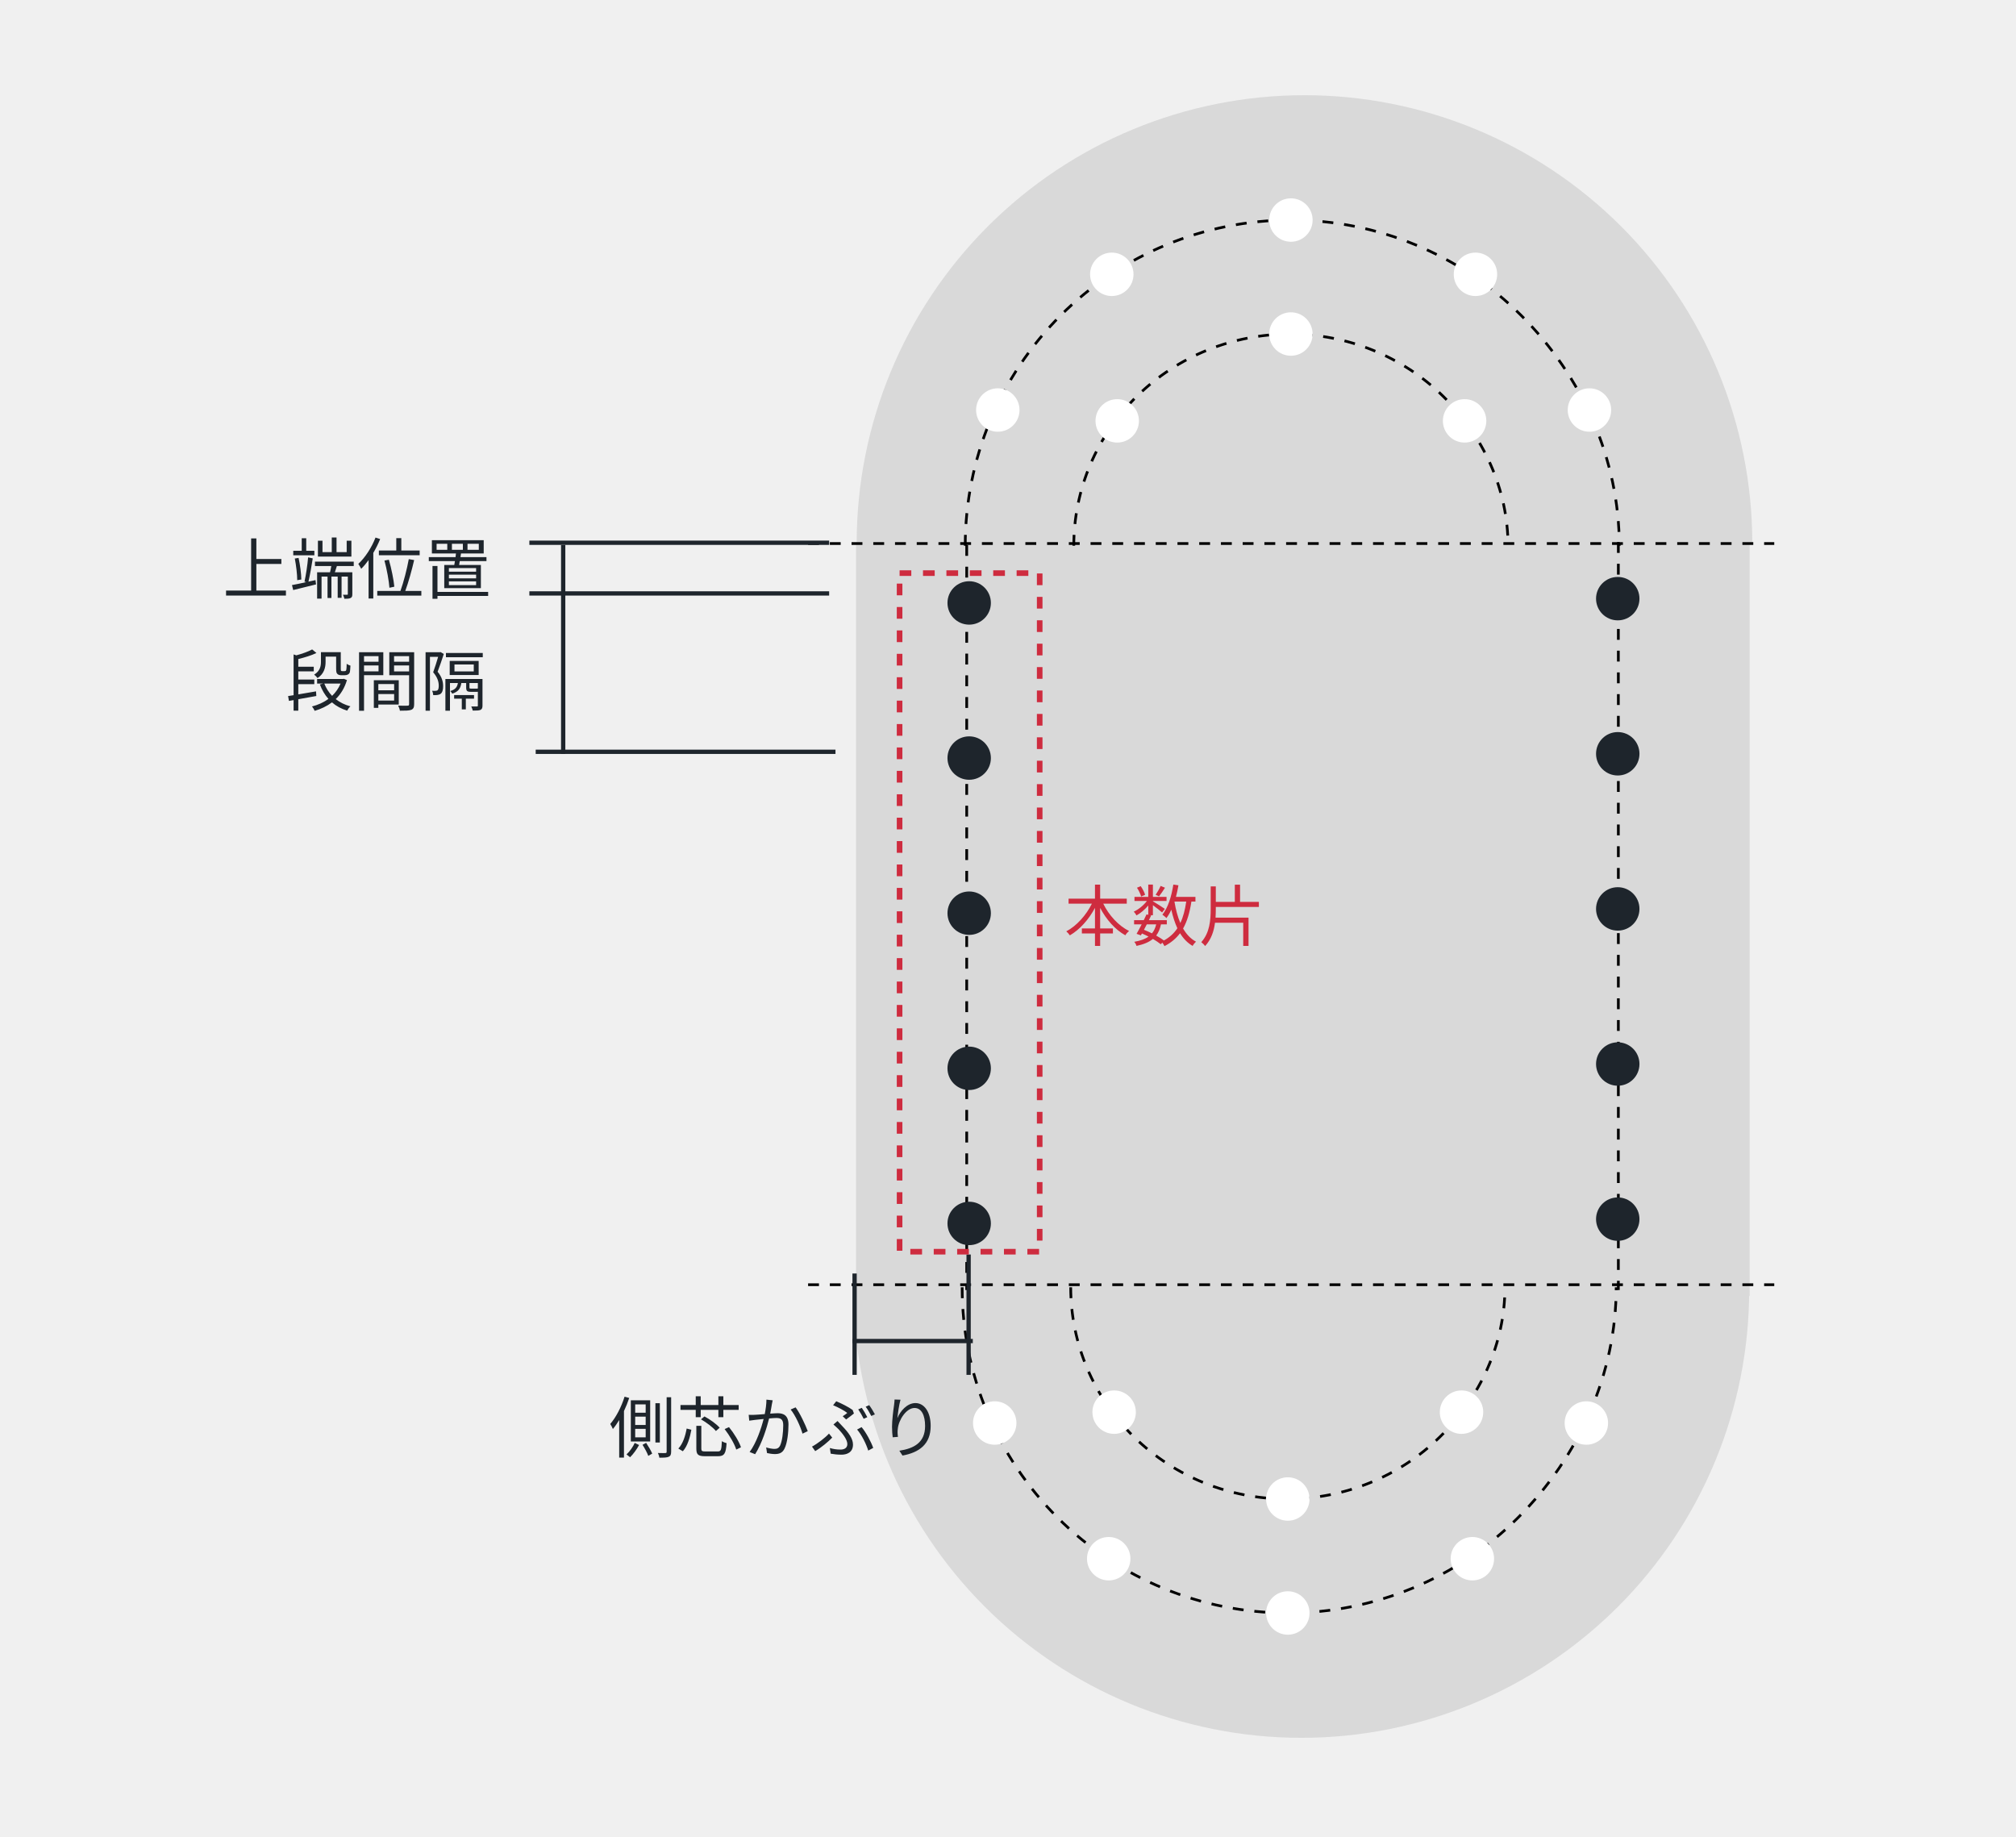
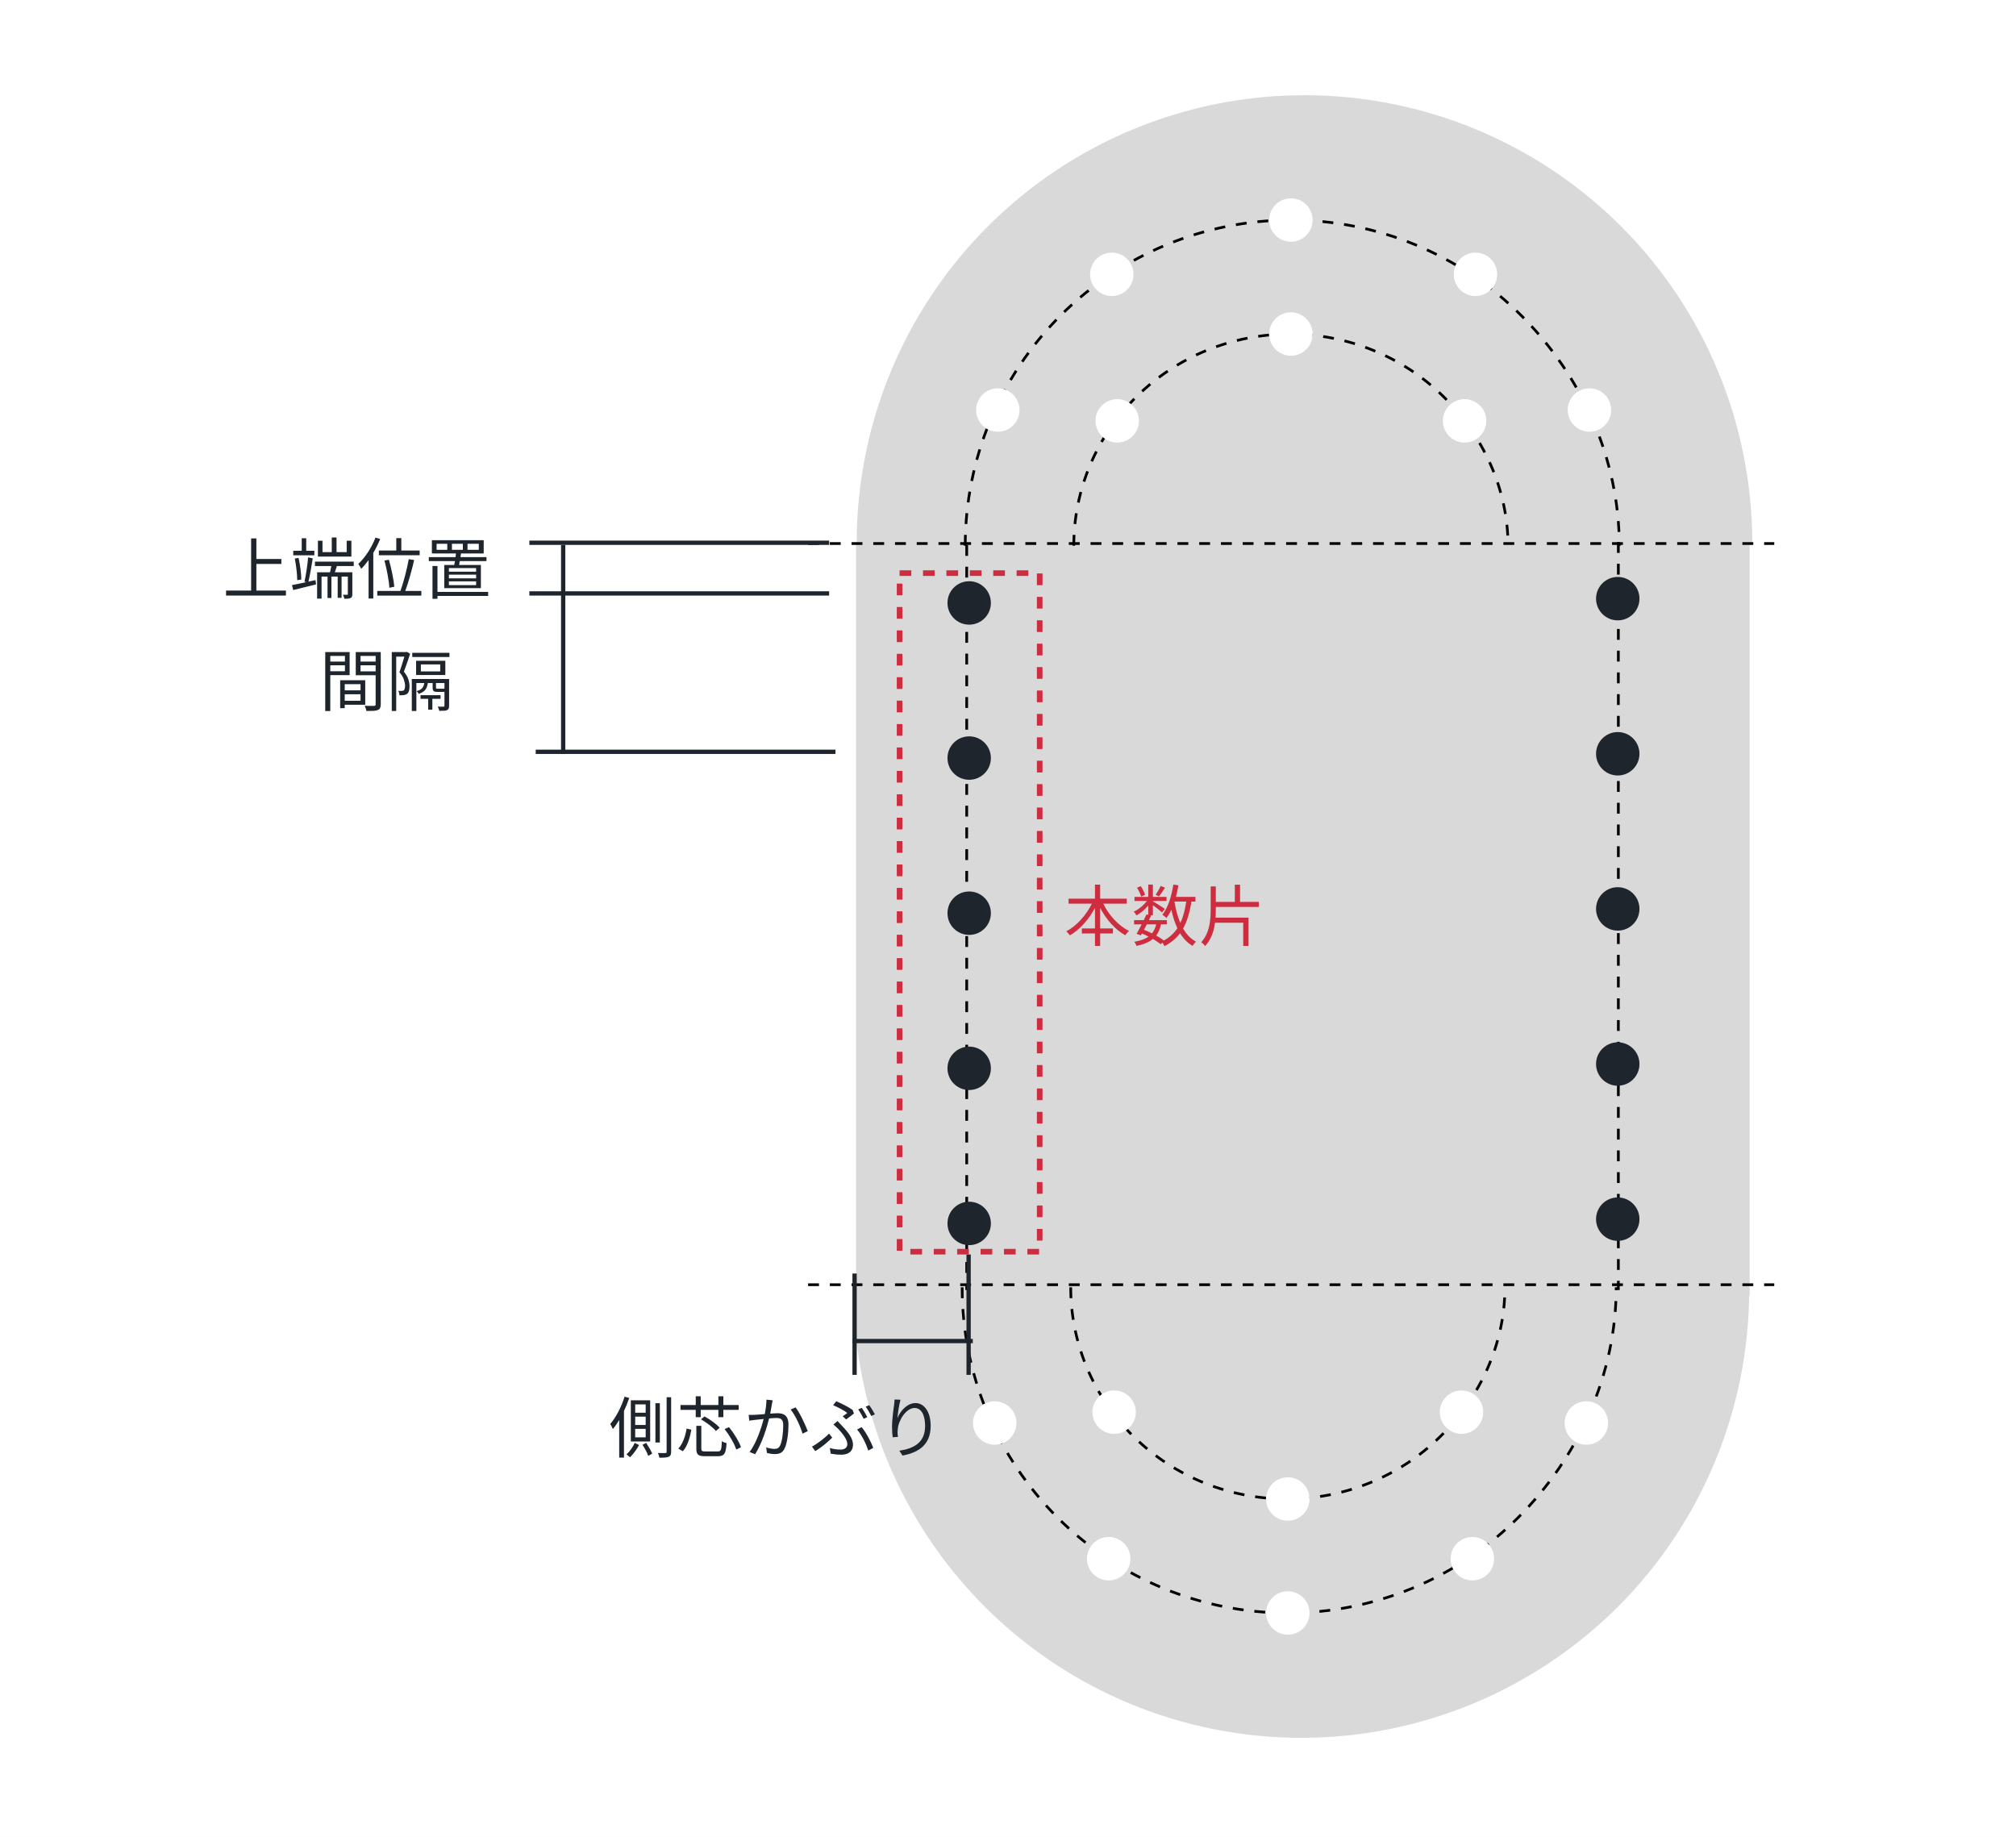
<svg xmlns="http://www.w3.org/2000/svg" width="360" height="328" viewBox="0 0 360 328" fill="none">
-   <rect x="312.434" y="96.791" width="134.637" height="159.569" transform="rotate(90 312.434 96.791)" fill="#D9D9D9" />
-   <path d="M152.979 96.963C152.979 75.756 161.404 55.417 176.4 40.421C191.396 25.425 211.735 17 232.942 17C254.15 17 274.489 25.425 289.485 40.421C304.481 55.417 312.906 75.756 312.906 96.963L232.942 96.963L152.979 96.963Z" fill="#D9D9D9" />
+   <rect width="360" height="328" fill="white" />
+   <rect x="312.434" y="96.791" width="134.637" height="159.569" transform="rotate(90 312.434 96.7909)" fill="#D9D9D9" />
+   <path d="M152.979 96.963C152.979 75.756 161.404 55.417 176.4 40.421C191.396 25.425 211.735 17 232.943 17C254.15 17 274.489 25.425 289.485 40.421C304.481 55.417 312.906 75.756 312.906 96.963L232.943 96.963L152.979 96.963Z" fill="#D9D9D9" />
  <path d="M172.364 97.448C172.364 82.024 178.491 67.232 189.398 56.326C200.304 45.42 215.096 39.293 230.519 39.293C245.943 39.293 260.735 45.42 271.641 56.326C282.548 67.232 289.159 82.024 289.159 97.448" stroke="black" stroke-width="0.485" stroke-dasharray="1.94 1.94" />
-   <path d="M191.749 97.447C191.749 87.422 195.817 77.807 203.058 70.718C210.298 63.629 220.119 59.647 230.358 59.647C240.598 59.647 250.419 63.629 257.659 70.718C264.9 77.807 269.289 87.422 269.289 97.447" stroke="black" stroke-width="0.485" stroke-dasharray="1.94 1.94" />
-   <line x1="288.99" y1="96.791" x2="288.99" y2="231.428" stroke="black" stroke-width="0.485" stroke-dasharray="1.94 1.94" />
-   <line x1="172.626" y1="97.316" x2="172.626" y2="231.953" stroke="black" stroke-width="0.485" stroke-dasharray="1.94 1.94" />
-   <circle cx="198.535" cy="48.984" r="3.877" transform="rotate(90 198.535 48.9844)" fill="white" />
-   <circle cx="263.474" cy="48.984" r="3.877" transform="rotate(90 263.474 48.9844)" fill="white" />
-   <circle cx="178.18" cy="73.217" r="3.877" transform="rotate(90 178.18 73.2169)" fill="white" />
-   <circle cx="283.829" cy="73.217" r="3.877" transform="rotate(90 283.829 73.2169)" fill="white" />
-   <circle cx="230.519" cy="39.293" r="3.877" transform="rotate(90 230.519 39.293)" fill="white" />
-   <circle cx="230.519" cy="59.647" r="3.877" transform="rotate(90 230.519 59.6465)" fill="white" />
-   <circle cx="199.503" cy="75.154" r="3.877" transform="rotate(90 199.503 75.1544)" fill="white" />
-   <circle cx="261.536" cy="75.154" r="3.877" transform="rotate(90 261.536 75.1544)" fill="white" />
-   <circle cx="173.068" cy="107.666" r="3.877" transform="rotate(90 173.068 107.666)" fill="#1E252C" />
+   <path d="M191.749 97.448C191.749 87.422 195.817 77.808 203.058 70.719C210.298 63.63 220.119 59.647 230.358 59.647C240.598 59.647 250.419 63.63 257.659 70.719C264.9 77.808 269.289 87.422 269.289 97.448" stroke="black" stroke-width="0.485" stroke-dasharray="1.94 1.94" />
+   <line x1="288.99" y1="96.791" x2="288.99" y2="231.427" stroke="black" stroke-width="0.485" stroke-dasharray="1.94 1.94" />
+   <line x1="172.626" y1="97.317" x2="172.626" y2="231.954" stroke="black" stroke-width="0.485" stroke-dasharray="1.94 1.94" />
+   <circle cx="198.535" cy="48.985" r="3.877" transform="rotate(90 198.535 48.9853)" fill="white" />
+   <circle cx="263.474" cy="48.985" r="3.877" transform="rotate(90 263.474 48.9853)" fill="white" />
+   <circle cx="178.181" cy="73.216" r="3.877" transform="rotate(90 178.181 73.2165)" fill="white" />
+   <circle cx="283.829" cy="73.217" r="3.877" transform="rotate(90 283.829 73.2166)" fill="white" />
+   <circle cx="230.519" cy="39.292" r="3.877" transform="rotate(90 230.519 39.2925)" fill="white" />
+   <circle cx="230.519" cy="59.647" r="3.877" transform="rotate(90 230.519 59.647)" fill="white" />
+   <circle cx="199.503" cy="75.155" r="3.877" transform="rotate(90 199.503 75.155)" fill="white" />
+   <circle cx="261.536" cy="75.155" r="3.877" transform="rotate(90 261.536 75.155)" fill="white" />
+   <circle cx="173.068" cy="107.667" r="3.877" transform="rotate(90 173.068 107.667)" fill="#1E252C" />
  <circle cx="173.068" cy="218.467" r="3.877" transform="rotate(90 173.068 218.467)" fill="#1E252C" />
-   <circle cx="173.068" cy="163.066" r="3.877" transform="rotate(90 173.068 163.066)" fill="#1E252C" />
+   <circle cx="173.068" cy="163.067" r="3.877" transform="rotate(90 173.068 163.067)" fill="#1E252C" />
  <circle cx="173.068" cy="135.367" r="3.877" transform="rotate(90 173.068 135.367)" fill="#1E252C" />
-   <circle cx="173.068" cy="190.768" r="3.877" transform="rotate(90 173.068 190.768)" fill="#1E252C" />
-   <circle cx="288.885" cy="106.9" r="3.877" transform="rotate(90 288.885 106.9)" fill="#1E252C" />
-   <circle cx="288.885" cy="217.701" r="3.877" transform="rotate(90 288.885 217.701)" fill="#1E252C" />
-   <circle cx="288.885" cy="162.303" r="3.877" transform="rotate(90 288.885 162.303)" fill="#1E252C" />
-   <circle cx="288.885" cy="134.602" r="3.877" transform="rotate(90 288.885 134.602)" fill="#1E252C" />
+   <circle cx="173.068" cy="190.767" r="3.877" transform="rotate(90 173.068 190.767)" fill="#1E252C" />
+   <circle cx="288.885" cy="106.901" r="3.877" transform="rotate(90 288.885 106.901)" fill="#1E252C" />
+   <circle cx="288.885" cy="217.702" r="3.877" transform="rotate(90 288.885 217.702)" fill="#1E252C" />
+   <circle cx="288.885" cy="162.302" r="3.877" transform="rotate(90 288.885 162.302)" fill="#1E252C" />
+   <circle cx="288.885" cy="134.601" r="3.877" transform="rotate(90 288.885 134.601)" fill="#1E252C" />
  <circle cx="288.885" cy="190.002" r="3.877" transform="rotate(90 288.885 190.002)" fill="#1E252C" />
  <path d="M152.428 230.359C152.428 251.567 160.853 271.906 175.849 286.902C190.845 301.898 211.184 310.322 232.391 310.322C253.599 310.322 273.938 301.898 288.934 286.902C303.93 271.906 312.354 251.567 312.354 230.359L232.391 230.359L152.428 230.359Z" fill="#D9D9D9" />
-   <path d="M171.813 229.874C171.813 245.298 177.94 260.09 188.846 270.996C199.753 281.902 214.545 288.029 229.968 288.029C245.392 288.029 260.184 281.902 271.09 270.996C281.996 260.09 288.608 245.298 288.608 229.874" stroke="black" stroke-width="0.485" stroke-dasharray="1.94 1.94" />
+   <path d="M171.813 229.875C171.813 245.298 177.94 260.09 188.846 270.997C199.753 281.903 214.545 288.03 229.968 288.03C245.392 288.03 260.184 281.903 271.09 270.997C281.996 260.09 288.608 245.298 288.608 229.875" stroke="black" stroke-width="0.485" stroke-dasharray="1.94 1.94" />
  <path d="M191.198 229.875C191.198 239.9 195.266 249.515 202.507 256.604C209.747 263.693 219.568 267.676 229.807 267.676C240.047 267.676 249.868 263.693 257.108 256.604C264.349 249.515 268.738 239.9 268.738 229.875" stroke="black" stroke-width="0.485" stroke-dasharray="1.94 1.94" />
-   <circle cx="3.877" cy="3.877" r="3.877" transform="matrix(-4.37114e-08 -1 -1 4.37114e-08 201.86 282.215)" fill="white" />
-   <circle cx="3.877" cy="3.877" r="3.877" transform="matrix(-4.37114e-08 -1 -1 4.37114e-08 266.8 282.215)" fill="white" />
-   <circle cx="3.877" cy="3.877" r="3.877" transform="matrix(-4.37114e-08 -1 -1 4.37114e-08 181.506 257.984)" fill="white" />
-   <circle cx="3.877" cy="3.877" r="3.877" transform="matrix(-4.37114e-08 -1 -1 4.37114e-08 287.155 257.984)" fill="white" />
-   <circle cx="3.877" cy="3.877" r="3.877" transform="matrix(-4.37114e-08 -1 -1 4.37114e-08 233.845 291.906)" fill="white" />
+   <circle cx="3.877" cy="3.877" r="3.877" transform="matrix(-4.37114e-08 -1 -1 4.37114e-08 201.86 282.214)" fill="white" />
+   <circle cx="3.877" cy="3.877" r="3.877" transform="matrix(-4.37114e-08 -1 -1 4.37114e-08 266.8 282.214)" fill="white" />
+   <circle cx="3.877" cy="3.877" r="3.877" transform="matrix(-4.37114e-08 -1 -1 4.37114e-08 181.506 257.983)" fill="white" />
+   <circle cx="3.877" cy="3.877" r="3.877" transform="matrix(-4.37114e-08 -1 -1 4.37114e-08 287.155 257.983)" fill="white" />
+   <circle cx="3.877" cy="3.877" r="3.877" transform="matrix(-4.37114e-08 -1 -1 4.37114e-08 233.845 291.907)" fill="white" />
  <circle cx="3.877" cy="3.877" r="3.877" transform="matrix(-4.37114e-08 -1 -1 4.37114e-08 233.845 271.553)" fill="white" />
  <circle cx="3.877" cy="3.877" r="3.877" transform="matrix(-4.37114e-08 -1 -1 4.37114e-08 202.829 256.045)" fill="white" />
  <circle cx="3.877" cy="3.877" r="3.877" transform="matrix(-4.37114e-08 -1 -1 4.37114e-08 264.862 256.045)" fill="white" />
  <line x1="144.304" y1="97.058" x2="316.831" y2="97.058" stroke="black" stroke-width="0.486" stroke-dasharray="1.94 1.94" />
-   <line x1="144.304" y1="229.411" x2="316.831" y2="229.411" stroke="black" stroke-width="0.486" stroke-dasharray="1.94 1.94" />
-   <path d="M58.14 117.252V118.176C58.14 119.148 57.9 120.324 56.7 121.08C56.592 120.912 56.268 120.588 56.1 120.468C57.168 119.808 57.312 118.944 57.312 118.152V116.46H60.852V119.4C60.852 119.628 60.864 119.748 60.924 119.796C60.972 119.832 61.032 119.844 61.116 119.844H61.464C61.56 119.844 61.668 119.832 61.716 119.808C61.776 119.772 61.824 119.688 61.848 119.544C61.884 119.364 61.896 119.004 61.908 118.524C62.052 118.656 62.352 118.8 62.58 118.86C62.556 119.328 62.52 119.868 62.46 120.06C62.388 120.264 62.268 120.384 62.1 120.456C61.968 120.54 61.728 120.576 61.536 120.576H60.924C60.708 120.576 60.42 120.516 60.264 120.36C60.096 120.216 60.024 120.012 60.024 119.352V117.252H58.14ZM56.484 124.284L53.268 124.86V126.9H52.428V125.016L51.6 125.16L51.444 124.296L52.428 124.14V116.856L52.908 117.024C53.976 116.736 55.092 116.34 55.74 115.968L56.508 116.604C55.62 117.036 54.396 117.408 53.268 117.684V119.064H56.028V119.88H53.268V121.344H56.124V122.172H53.268V123.996C54.252 123.84 55.356 123.648 56.436 123.456L56.484 124.284ZM60.816 122.064H57.912C58.236 122.892 58.704 123.636 59.304 124.26C59.94 123.648 60.456 122.928 60.816 122.064ZM61.392 121.212L61.956 121.44C61.536 122.856 60.84 123.972 59.952 124.836C60.684 125.424 61.56 125.856 62.58 126.132C62.364 126.3 62.112 126.66 61.992 126.9C60.948 126.576 60.036 126.084 59.28 125.424C58.368 126.108 57.324 126.6 56.196 126.936C56.1 126.708 55.884 126.348 55.704 126.156C56.772 125.88 57.792 125.436 58.644 124.8C57.996 124.08 57.492 123.204 57.12 122.22L57.708 122.064H56.628V121.248H61.224L61.392 121.212ZM67.596 117.168H65.004V118.164H67.596V117.168ZM65.004 119.88H67.596V118.824H65.004V119.88ZM68.448 120.564H65.004V126.924H64.116V116.472H68.448V120.564ZM70.38 122.148H67.56V123.264H70.38V122.148ZM67.56 125.1H70.38V123.936H67.56V125.1ZM71.208 125.808H67.56V126.408H66.756V121.464H71.208V125.808ZM70.368 119.892H73.056V118.824H70.368V119.892ZM73.056 117.168H70.368V118.164H73.056V117.168ZM73.956 116.472V125.736C73.956 126.3 73.824 126.6 73.428 126.756C73.044 126.9 72.408 126.912 71.412 126.912C71.376 126.66 71.232 126.24 71.1 126C71.832 126.036 72.564 126.024 72.78 126.012C72.984 126.012 73.056 125.94 73.056 125.724V120.576H69.516V116.472H73.956ZM78.672 116.436L79.248 116.784C78.936 117.768 78.504 118.992 78.144 119.952C78.948 120.924 79.128 121.788 79.128 122.532C79.14 123.156 78.996 123.66 78.684 123.888C78.528 124.008 78.336 124.068 78.096 124.104C77.88 124.128 77.616 124.14 77.364 124.128C77.352 123.9 77.28 123.576 77.16 123.348C77.388 123.372 77.616 123.372 77.772 123.36C77.916 123.36 78.036 123.324 78.132 123.264C78.3 123.132 78.348 122.796 78.348 122.436C78.348 121.788 78.156 120.984 77.352 120.048C77.676 119.172 78 118.104 78.24 117.288H76.776V126.912H75.996V116.472H78.54L78.672 116.436ZM84.648 124.764H83.184V126.672H82.464V124.764H81.096V124.116H84.648V124.764ZM85.32 122.928L85.332 122.94V121.968H83.832V122.76C83.832 122.952 83.868 122.964 84.144 122.964H85.068C85.248 122.964 85.296 122.964 85.32 122.928ZM86.16 121.248V126C86.16 126.408 86.076 126.624 85.8 126.768C85.512 126.888 85.08 126.888 84.408 126.888C84.384 126.684 84.252 126.36 84.156 126.156C84.624 126.168 85.032 126.168 85.164 126.156C85.296 126.156 85.332 126.12 85.332 126V123.528C85.284 123.54 85.236 123.54 85.176 123.54H84.084C83.412 123.54 83.244 123.384 83.244 122.76V121.968H82.38C82.248 122.94 81.828 123.54 80.76 123.864C80.7 123.732 80.52 123.504 80.4 123.396C81.288 123.144 81.636 122.724 81.768 121.968H80.352V126.912H79.536V121.248H86.16ZM84.6 119.892V118.656H81.156V119.892H84.6ZM85.476 118.02V120.54H80.304V118.02H85.476ZM79.632 116.604H86.208V117.36H79.632V116.604Z" fill="#1E252C" />
+   <line x1="144.304" y1="229.412" x2="316.831" y2="229.412" stroke="black" stroke-width="0.486" stroke-dasharray="1.94 1.94" />
+   <path d="M61.176 123.276H64.812V123.972H61.176V123.276ZM61.128 121.464H65.22V125.844H61.128V125.136H64.38V122.172H61.128V121.464ZM60.744 121.464H61.56V126.456H60.744V121.464ZM58.524 118.14H61.86V118.8H58.524V118.14ZM64.056 118.14H67.464V118.8H64.056V118.14ZM67.08 116.436H67.992V125.772C67.992 126.052 67.952 126.272 67.872 126.432C67.8 126.592 67.664 126.712 67.464 126.792C67.272 126.872 67.008 126.92 66.672 126.936C66.344 126.952 65.932 126.96 65.436 126.96C65.42 126.872 65.396 126.772 65.364 126.66C65.332 126.548 65.292 126.436 65.244 126.324C65.204 126.212 65.164 126.116 65.124 126.036C65.364 126.044 65.596 126.048 65.82 126.048C66.052 126.048 66.256 126.048 66.432 126.048C66.608 126.048 66.732 126.048 66.804 126.048C66.908 126.04 66.98 126.016 67.02 125.976C67.06 125.936 67.08 125.864 67.08 125.76V116.436ZM58.596 116.436H62.436V120.552H58.596V119.868H61.596V117.132H58.596V116.436ZM67.536 116.436V117.132H64.38V119.88H67.536V120.576H63.528V116.436H67.536ZM58.08 116.436H58.98V126.972H58.08V116.436ZM76.464 124.308H77.208V126.72H76.464V124.308ZM75.156 118.644V119.892H78.612V118.644H75.156ZM74.304 117.996H79.524V120.54H74.304V117.996ZM73.62 116.568H80.256V117.324H73.62V116.568ZM75.096 124.14H78.672V124.788H75.096V124.14ZM73.536 121.248H79.812V121.968H74.352V126.96H73.536V121.248ZM79.368 121.248H80.196V126.036C80.196 126.236 80.172 126.396 80.124 126.516C80.076 126.636 79.98 126.732 79.836 126.804C79.692 126.868 79.508 126.904 79.284 126.912C79.06 126.928 78.78 126.936 78.444 126.936C78.428 126.832 78.392 126.708 78.336 126.564C78.288 126.42 78.236 126.292 78.18 126.18C78.412 126.188 78.62 126.192 78.804 126.192C78.996 126.192 79.124 126.192 79.188 126.192C79.308 126.192 79.368 126.136 79.368 126.024V121.248ZM77.256 121.488H77.856V122.772C77.856 122.868 77.872 122.928 77.904 122.952C77.944 122.976 78.032 122.988 78.168 122.988C78.208 122.988 78.292 122.988 78.42 122.988C78.548 122.988 78.68 122.988 78.816 122.988C78.952 122.988 79.044 122.988 79.092 122.988C79.188 122.988 79.252 122.984 79.284 122.976C79.316 122.968 79.336 122.956 79.344 122.94C79.4 122.988 79.48 123.032 79.584 123.072C79.688 123.104 79.788 123.132 79.884 123.156C79.852 123.3 79.784 123.404 79.68 123.468C79.576 123.524 79.416 123.552 79.2 123.552C79.168 123.552 79.1 123.552 78.996 123.552C78.892 123.552 78.776 123.552 78.648 123.552C78.528 123.552 78.416 123.552 78.312 123.552C78.208 123.552 78.14 123.552 78.108 123.552C77.772 123.552 77.544 123.5 77.424 123.396C77.312 123.292 77.256 123.084 77.256 122.772V121.488ZM75.816 121.572H76.44C76.416 121.98 76.348 122.336 76.236 122.64C76.132 122.936 75.964 123.188 75.732 123.396C75.5 123.596 75.176 123.764 74.76 123.9C74.728 123.82 74.676 123.732 74.604 123.636C74.532 123.54 74.464 123.468 74.4 123.42C74.752 123.316 75.024 123.188 75.216 123.036C75.416 122.876 75.56 122.676 75.648 122.436C75.736 122.196 75.792 121.908 75.816 121.572ZM69.96 116.436H72.588V117.252H70.752V126.96H69.96V116.436ZM72.372 116.436H72.528L72.66 116.4L73.236 116.748C73.132 117.076 73.016 117.424 72.888 117.792C72.768 118.16 72.64 118.528 72.504 118.896C72.376 119.264 72.248 119.612 72.12 119.94C72.528 120.436 72.796 120.9 72.924 121.332C73.06 121.764 73.128 122.168 73.128 122.544C73.136 122.856 73.1 123.136 73.02 123.384C72.948 123.624 72.832 123.804 72.672 123.924C72.52 124.028 72.32 124.096 72.072 124.128C71.968 124.136 71.848 124.144 71.712 124.152C71.584 124.16 71.456 124.16 71.328 124.152C71.328 124.04 71.308 123.908 71.268 123.756C71.236 123.604 71.188 123.472 71.124 123.36C71.244 123.368 71.356 123.376 71.46 123.384C71.572 123.384 71.668 123.38 71.748 123.372C71.9 123.372 72.02 123.34 72.108 123.276C72.188 123.204 72.244 123.092 72.276 122.94C72.316 122.788 72.336 122.624 72.336 122.448C72.328 122.12 72.256 121.756 72.12 121.356C71.992 120.948 71.728 120.508 71.328 120.036C71.424 119.764 71.52 119.476 71.616 119.172C71.72 118.86 71.816 118.556 71.904 118.26C72 117.956 72.088 117.668 72.168 117.396C72.248 117.124 72.316 116.888 72.372 116.688V116.436Z" fill="#1E252C" />
  <path d="M115.299 252.273V250.785H113.427V252.273H115.299ZM115.299 254.457V252.969H113.427V254.457H115.299ZM115.299 256.665V255.153H113.427V256.665H115.299ZM116.103 250.053V257.409H112.647V250.053H116.103ZM111.531 249.405L112.359 249.633C112.095 250.425 111.783 251.217 111.423 251.973V260.289H110.571V253.569C110.211 254.169 109.839 254.709 109.443 255.177C109.359 254.961 109.119 254.493 108.975 254.277C110.007 253.077 110.955 251.253 111.531 249.405ZM113.343 257.661L114.123 258.033C113.715 258.789 113.079 259.677 112.515 260.217C112.371 260.085 112.059 259.845 111.879 259.713C112.455 259.197 113.055 258.321 113.343 257.661ZM114.735 257.997L115.383 257.649C115.791 258.261 116.259 259.065 116.463 259.569L115.767 259.977C115.587 259.461 115.131 258.621 114.735 257.997ZM117.831 250.569V257.589H117.039V250.569H117.831ZM119.043 249.501H119.847V259.221C119.847 259.737 119.727 260.001 119.415 260.133C119.115 260.277 118.587 260.301 117.747 260.301C117.723 260.073 117.603 259.689 117.483 259.461C118.095 259.485 118.623 259.473 118.803 259.473C118.971 259.473 119.043 259.413 119.043 259.233V249.501ZM121.935 259.149L121.131 258.669C121.947 257.817 122.391 256.389 122.619 255.093L123.459 255.309C123.207 256.665 122.787 258.213 121.935 259.149ZM125.127 253.065H124.239V251.757H121.515V250.893H124.239V249.333H125.127V250.893H128.283V249.333H129.171V250.893H131.907V251.757H129.171V253.065H128.283V251.757H125.127V253.065ZM125.175 253.449L125.799 252.933C126.795 253.461 127.959 254.301 128.511 254.949L127.839 255.537C127.323 254.889 126.171 254.013 125.175 253.449ZM125.979 259.185H128.163C128.751 259.185 128.835 258.921 128.907 257.349C129.111 257.493 129.495 257.649 129.747 257.709C129.627 259.557 129.351 260.037 128.199 260.037H125.919C124.671 260.037 124.347 259.749 124.347 258.681V254.613H125.235V258.681C125.235 259.089 125.343 259.185 125.979 259.185ZM129.399 255.189L130.179 254.841C131.079 255.945 131.991 257.433 132.315 258.441L131.475 258.849C131.163 257.841 130.275 256.317 129.399 255.189ZM136.863 249.933L137.979 250.053C137.931 250.269 137.883 250.521 137.835 250.749C137.775 251.097 137.667 251.793 137.535 252.429C138.087 252.393 138.579 252.357 138.867 252.357C139.923 252.357 140.799 252.765 140.799 254.373C140.799 255.789 140.595 257.661 140.103 258.657C139.731 259.449 139.143 259.653 138.363 259.653C137.919 259.653 137.343 259.557 136.971 259.473L136.815 258.465C137.307 258.621 137.943 258.729 138.267 258.729C138.711 258.729 139.059 258.633 139.311 258.117C139.683 257.313 139.863 255.777 139.863 254.481C139.863 253.401 139.371 253.209 138.615 253.209C138.327 253.209 137.859 253.245 137.343 253.293C136.911 254.997 136.107 257.661 134.847 259.677L133.863 259.281C135.075 257.661 135.963 254.973 136.359 253.389C135.747 253.449 135.171 253.509 134.859 253.545C134.583 253.581 134.103 253.641 133.791 253.689L133.695 252.645C134.067 252.669 134.379 252.657 134.751 252.645C135.147 252.633 135.843 252.573 136.563 252.513C136.731 251.661 136.863 250.737 136.863 249.933ZM141.183 251.697L142.071 251.313C142.815 252.273 143.835 254.457 144.243 255.561L143.307 256.005C142.959 254.781 142.023 252.693 141.183 251.697ZM153.891 251.397C154.203 251.841 154.635 252.573 154.875 253.065L154.227 253.353C153.999 252.861 153.579 252.141 153.255 251.673L153.891 251.397ZM155.211 250.917C155.547 251.361 156.003 252.117 156.231 252.561L155.583 252.849C155.319 252.333 154.935 251.649 154.587 251.193L155.211 250.917ZM151.095 253.473L150.483 252.897C150.795 252.705 151.131 252.453 151.299 252.309C150.783 251.889 149.679 251.301 148.767 250.929L149.331 250.221C150.243 250.605 151.551 251.253 152.259 251.781L152.487 252.405C152.199 252.645 151.527 253.161 151.095 253.473ZM148.335 259.581L148.191 258.573C148.803 258.753 149.367 258.849 150.111 258.849C150.663 258.849 151.311 258.633 151.311 257.865C151.311 257.061 150.435 255.969 149.787 255.261C149.523 254.997 149.163 254.661 148.827 254.373L149.559 253.749C149.847 254.049 150.147 254.373 150.423 254.673C151.539 255.837 152.319 256.893 152.319 257.961C152.319 259.425 151.131 259.761 150.267 259.761C149.511 259.761 148.863 259.677 148.335 259.581ZM155.931 258.549L155.043 259.029C154.707 257.901 153.867 256.209 153.051 255.273L153.855 254.841C154.671 255.801 155.559 257.493 155.931 258.549ZM148.611 256.713C147.915 257.433 146.727 258.441 145.575 259.125L144.999 258.321C145.983 257.793 147.363 256.737 148.035 255.993L148.611 256.713ZM159.747 249.909L160.803 249.945C160.551 250.821 160.323 252.417 160.251 253.245C160.719 252.021 161.967 250.545 163.467 250.545C165.051 250.545 166.191 252.129 166.191 254.625C166.191 257.925 164.115 259.377 161.163 259.917L160.599 259.053C163.179 258.657 165.195 257.625 165.195 254.637C165.195 252.765 164.571 251.421 163.311 251.421C161.835 251.421 160.467 253.569 160.323 255.129C160.263 255.585 160.263 255.993 160.347 256.581L159.411 256.653C159.351 256.209 159.291 255.537 159.291 254.769C159.291 253.641 159.507 251.889 159.651 250.929C159.699 250.557 159.735 250.197 159.747 249.909Z" fill="#1E252C" />
  <path d="M45.78 105.46H51.06V106.348H40.368V105.46H44.844V96.148H45.78V99.82H50.244V100.708H45.78V105.46ZM62.748 96.556V99.388H56.772V96.556H57.588V98.596H59.244V95.98H60.096V98.596H61.908V96.556H62.748ZM56.136 98.356V99.16H52.368V98.356H53.88V96.112H54.684V98.356H56.136ZM53.808 103.48L53.076 103.6C53.076 102.556 52.884 100.96 52.644 99.736L53.316 99.628C53.592 100.864 53.796 102.436 53.808 103.48ZM55.08 103.864L56.34 103.588L56.436 104.356C55.008 104.716 53.496 105.076 52.356 105.364L52.14 104.476C52.836 104.356 53.736 104.164 54.696 103.948L54.372 103.864C54.624 102.748 54.912 100.852 55.02 99.532L55.848 99.712C55.644 101.032 55.344 102.748 55.08 103.864ZM63.168 101.08H60.156C60.036 101.464 59.916 101.86 59.796 102.196H62.916V106.084C62.916 106.456 62.856 106.672 62.616 106.78C62.352 106.912 62.028 106.924 61.5 106.924C61.464 106.708 61.344 106.408 61.236 106.204C61.572 106.216 61.884 106.216 61.98 106.204C62.088 106.204 62.112 106.18 62.112 106.072V102.964H60.996V106.756H60.3V102.964H59.184V106.78H58.488V102.964H57.42V106.9H56.628V102.196H58.932C59.016 101.86 59.1 101.452 59.16 101.08H56.244V100.288H63.168V101.08ZM67.656 98.308H70.764V96.1H71.664V98.308H74.94V99.148H67.656V98.308ZM70.416 104.764L69.54 104.956C69.456 103.756 69.084 101.68 68.652 100.096L69.444 99.952C69.9 101.536 70.308 103.576 70.416 104.764ZM67.056 95.992L67.884 96.256C67.548 97.096 67.128 97.936 66.66 98.728V106.876H65.82V100.012C65.4 100.588 64.956 101.128 64.5 101.572C64.404 101.368 64.14 100.912 63.984 100.696C65.196 99.568 66.36 97.804 67.056 95.992ZM72.372 105.52H75.24V106.36H67.368V105.52H71.508C72.06 104.008 72.684 101.584 72.996 99.844L73.956 100.012C73.548 101.788 72.924 104.032 72.372 105.52ZM80.7 97.108V98.176H82.656V97.108H80.7ZM79.872 98.176V97.108H77.964V98.176H79.872ZM83.484 97.108V98.176H85.5V97.108H83.484ZM85.02 102.088V101.44H80.16V102.088H85.02ZM85.02 103.276V102.616H80.16V103.276H85.02ZM85.02 104.488V103.816H80.16V104.488H85.02ZM79.332 100.888H81.12C81.156 100.672 81.204 100.432 81.24 100.192H76.572V99.484H81.348C81.372 99.268 81.396 99.04 81.42 98.836H77.124V96.46H86.376V98.836H82.32C82.284 99.04 82.26 99.268 82.224 99.484H86.868V100.192H82.104C82.068 100.444 82.02 100.672 81.984 100.888H85.872V105.028H79.332V100.888ZM87.168 105.7V106.42H78.12V106.924H77.232V101.068H78.12V105.7H87.168Z" fill="#1E252C" />
-   <line x1="100.569" y1="97.301" x2="100.569" y2="134.631" stroke="#1E252C" stroke-width="0.765" />
-   <line x1="172.967" y1="224.016" x2="172.967" y2="245.509" stroke="#1E252C" stroke-width="0.765" />
-   <line x1="152.605" y1="227.408" x2="152.605" y2="245.508" stroke="#1E252C" stroke-width="0.765" />
-   <line x1="94.53" y1="105.969" x2="148.062" y2="105.969" stroke="#1E252C" stroke-width="0.765" />
-   <line x1="94.53" y1="96.918" x2="148.062" y2="96.918" stroke="#1E252C" stroke-width="0.765" />
-   <line x1="95.661" y1="134.248" x2="149.193" y2="134.248" stroke="#1E252C" stroke-width="0.765" />
-   <line x1="152.223" y1="239.469" x2="173.716" y2="239.469" stroke="#1E252C" stroke-width="0.765" />
+   <line x1="100.568" y1="97.301" x2="100.568" y2="134.632" stroke="#1E252C" stroke-width="0.765" />
+   <line x1="172.967" y1="224.015" x2="172.967" y2="245.509" stroke="#1E252C" stroke-width="0.765" />
+   <line x1="152.605" y1="227.409" x2="152.605" y2="245.508" stroke="#1E252C" stroke-width="0.765" />
+   <line x1="94.53" y1="105.968" x2="148.062" y2="105.968" stroke="#1E252C" stroke-width="0.765" />
+   <line x1="94.53" y1="96.919" x2="148.062" y2="96.919" stroke="#1E252C" stroke-width="0.765" />
+   <line x1="95.661" y1="134.249" x2="149.193" y2="134.249" stroke="#1E252C" stroke-width="0.765" />
+   <line x1="152.223" y1="239.47" x2="173.716" y2="239.47" stroke="#1E252C" stroke-width="0.765" />
  <rect x="160.641" y="102.342" width="25.018" height="121.173" stroke="#CE2C3F" stroke-dasharray="2.09 2.09" />
  <path d="M201.208 161.364H197.008C198.004 163.416 199.732 165.324 201.616 166.236C201.4 166.416 201.088 166.764 200.956 167.016C199.144 166.02 197.536 164.196 196.456 162.12V165.792H198.736V166.68H196.456V168.912H195.532V166.68H193.192V165.792H195.532V162.12C194.428 164.196 192.808 166.008 191.044 167.028C190.912 166.812 190.612 166.476 190.408 166.308C192.232 165.36 193.972 163.416 194.98 161.364H190.816V160.476H195.532V157.968H196.456V160.476H201.208V161.364ZM207.256 158.196L208.036 158.52C207.688 159.072 207.28 159.672 206.968 160.068L206.368 159.78C206.656 159.36 207.064 158.664 207.256 158.196ZM204.484 159.78L203.776 160.092C203.668 159.672 203.356 159.012 203.032 158.52L203.704 158.244C204.04 158.724 204.364 159.36 204.484 159.78ZM209.74 160.992L209.728 161.028C209.956 162.408 210.292 163.704 210.772 164.82C211.288 163.752 211.612 162.48 211.828 160.992H209.74ZM206.464 165.06H204.784C204.616 165.396 204.436 165.72 204.28 166.032C204.76 166.224 205.24 166.44 205.708 166.668C206.068 166.236 206.308 165.708 206.464 165.06ZM213.472 160.992H212.752C212.452 162.936 211.996 164.52 211.264 165.804C211.864 166.836 212.62 167.652 213.58 168.156C213.376 168.324 213.088 168.672 212.968 168.912C212.044 168.372 211.312 167.604 210.724 166.644C210.016 167.58 209.116 168.348 207.94 168.948C207.868 168.792 207.712 168.528 207.556 168.324L207.28 168.612C206.908 168.312 206.428 167.988 205.876 167.664C205.18 168.24 204.232 168.636 202.948 168.912C202.888 168.672 202.708 168.348 202.54 168.18C203.644 167.988 204.484 167.688 205.096 167.244C204.712 167.052 204.316 166.86 203.92 166.692L203.728 167.028L202.96 166.752C203.224 166.296 203.548 165.684 203.872 165.06H202.516V164.316H204.244C204.424 163.956 204.592 163.608 204.736 163.284L205.048 163.356V161.7C204.448 162.408 203.68 163.068 202.948 163.464C202.84 163.26 202.624 162.948 202.456 162.792C203.308 162.408 204.22 161.664 204.808 160.884H202.588V160.152H205.048V157.956H205.876V160.152H208.312V160.884H205.876V160.944C206.392 161.244 207.688 162.06 208.012 162.3L207.52 162.936C207.208 162.648 206.452 162.072 205.876 161.64V163.428H205.36L205.564 163.476C205.432 163.74 205.3 164.028 205.156 164.316H208.36V165.06H207.316C207.148 165.864 206.872 166.524 206.464 167.064C206.992 167.352 207.472 167.664 207.844 167.94C208.864 167.376 209.656 166.656 210.244 165.756C209.788 164.784 209.44 163.668 209.164 162.444C208.912 163.008 208.612 163.512 208.288 163.944C208.156 163.776 207.772 163.476 207.568 163.332C208.576 162.072 209.2 160.068 209.524 157.956L210.436 158.088C210.316 158.796 210.16 159.492 209.992 160.152H213.472V160.992ZM217.108 161.952V162.24C217.108 162.78 217.096 163.32 217.06 163.86H222.952V168.912H222.004V164.772H216.964C216.772 166.272 216.304 167.724 215.2 168.936C215.056 168.72 214.72 168.396 214.516 168.24C216.028 166.548 216.196 164.34 216.196 162.252V158.28H217.108V161.052H220.504V157.98H221.44V161.052H224.8V161.952H217.108Z" fill="#CE2C3F" />
</svg>
